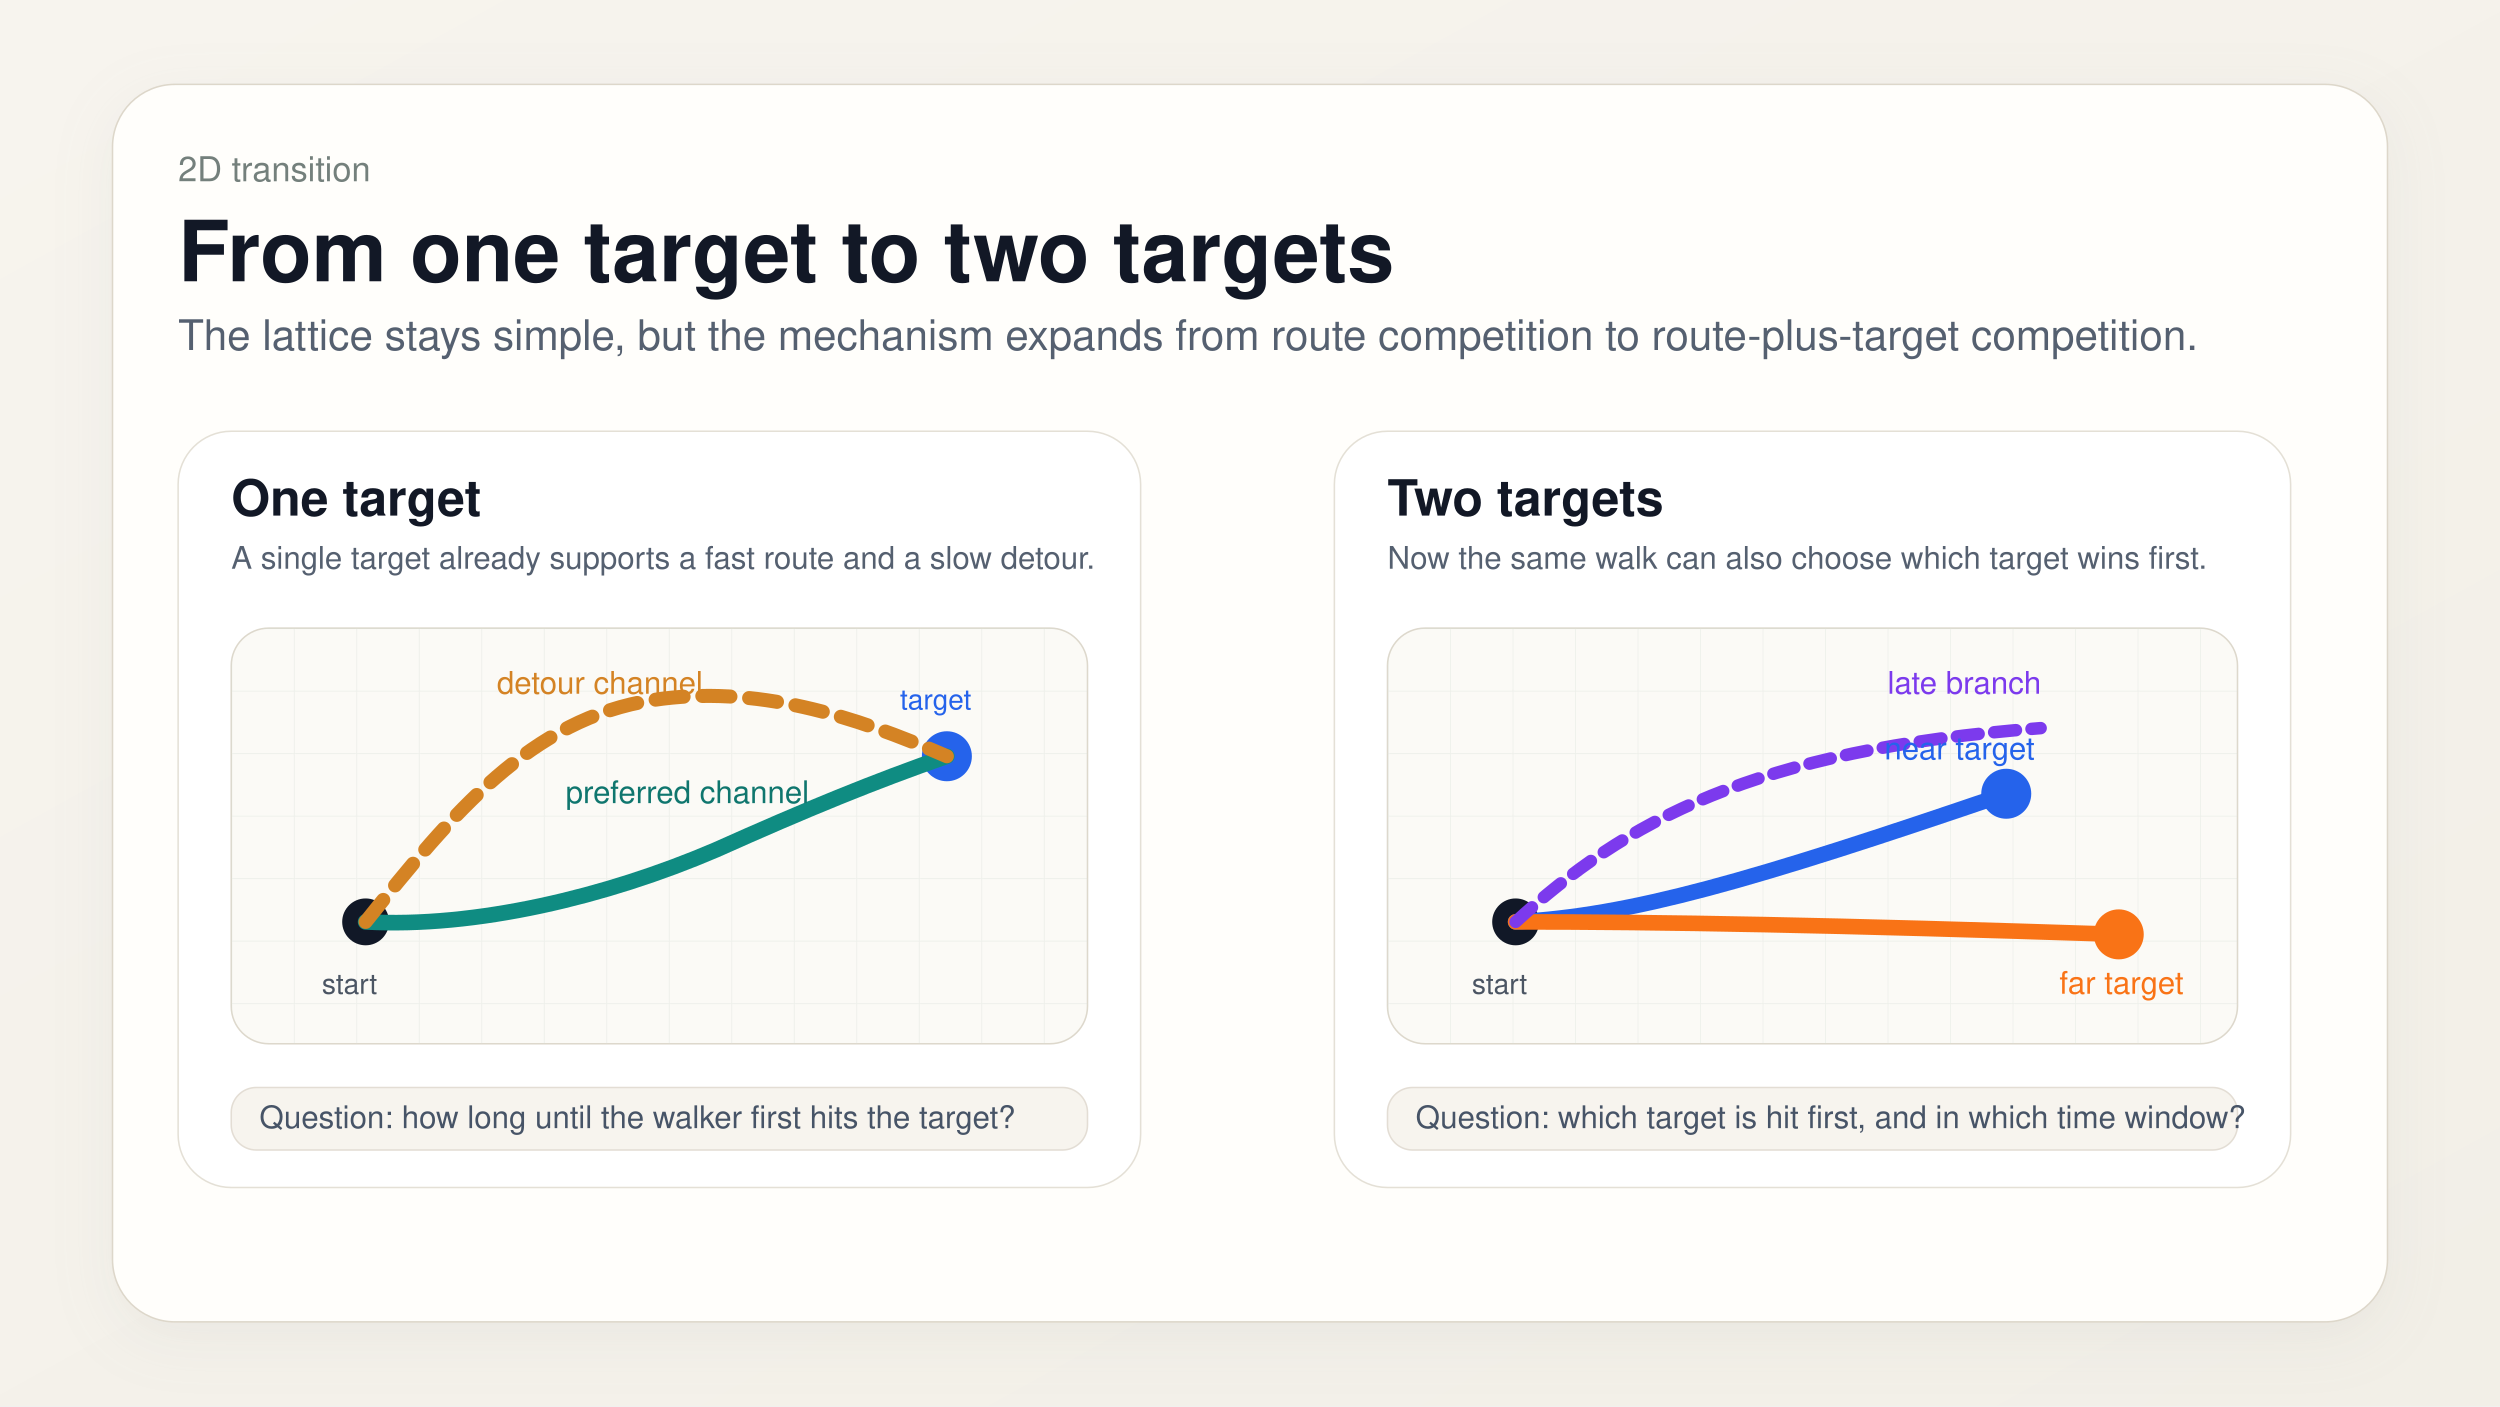
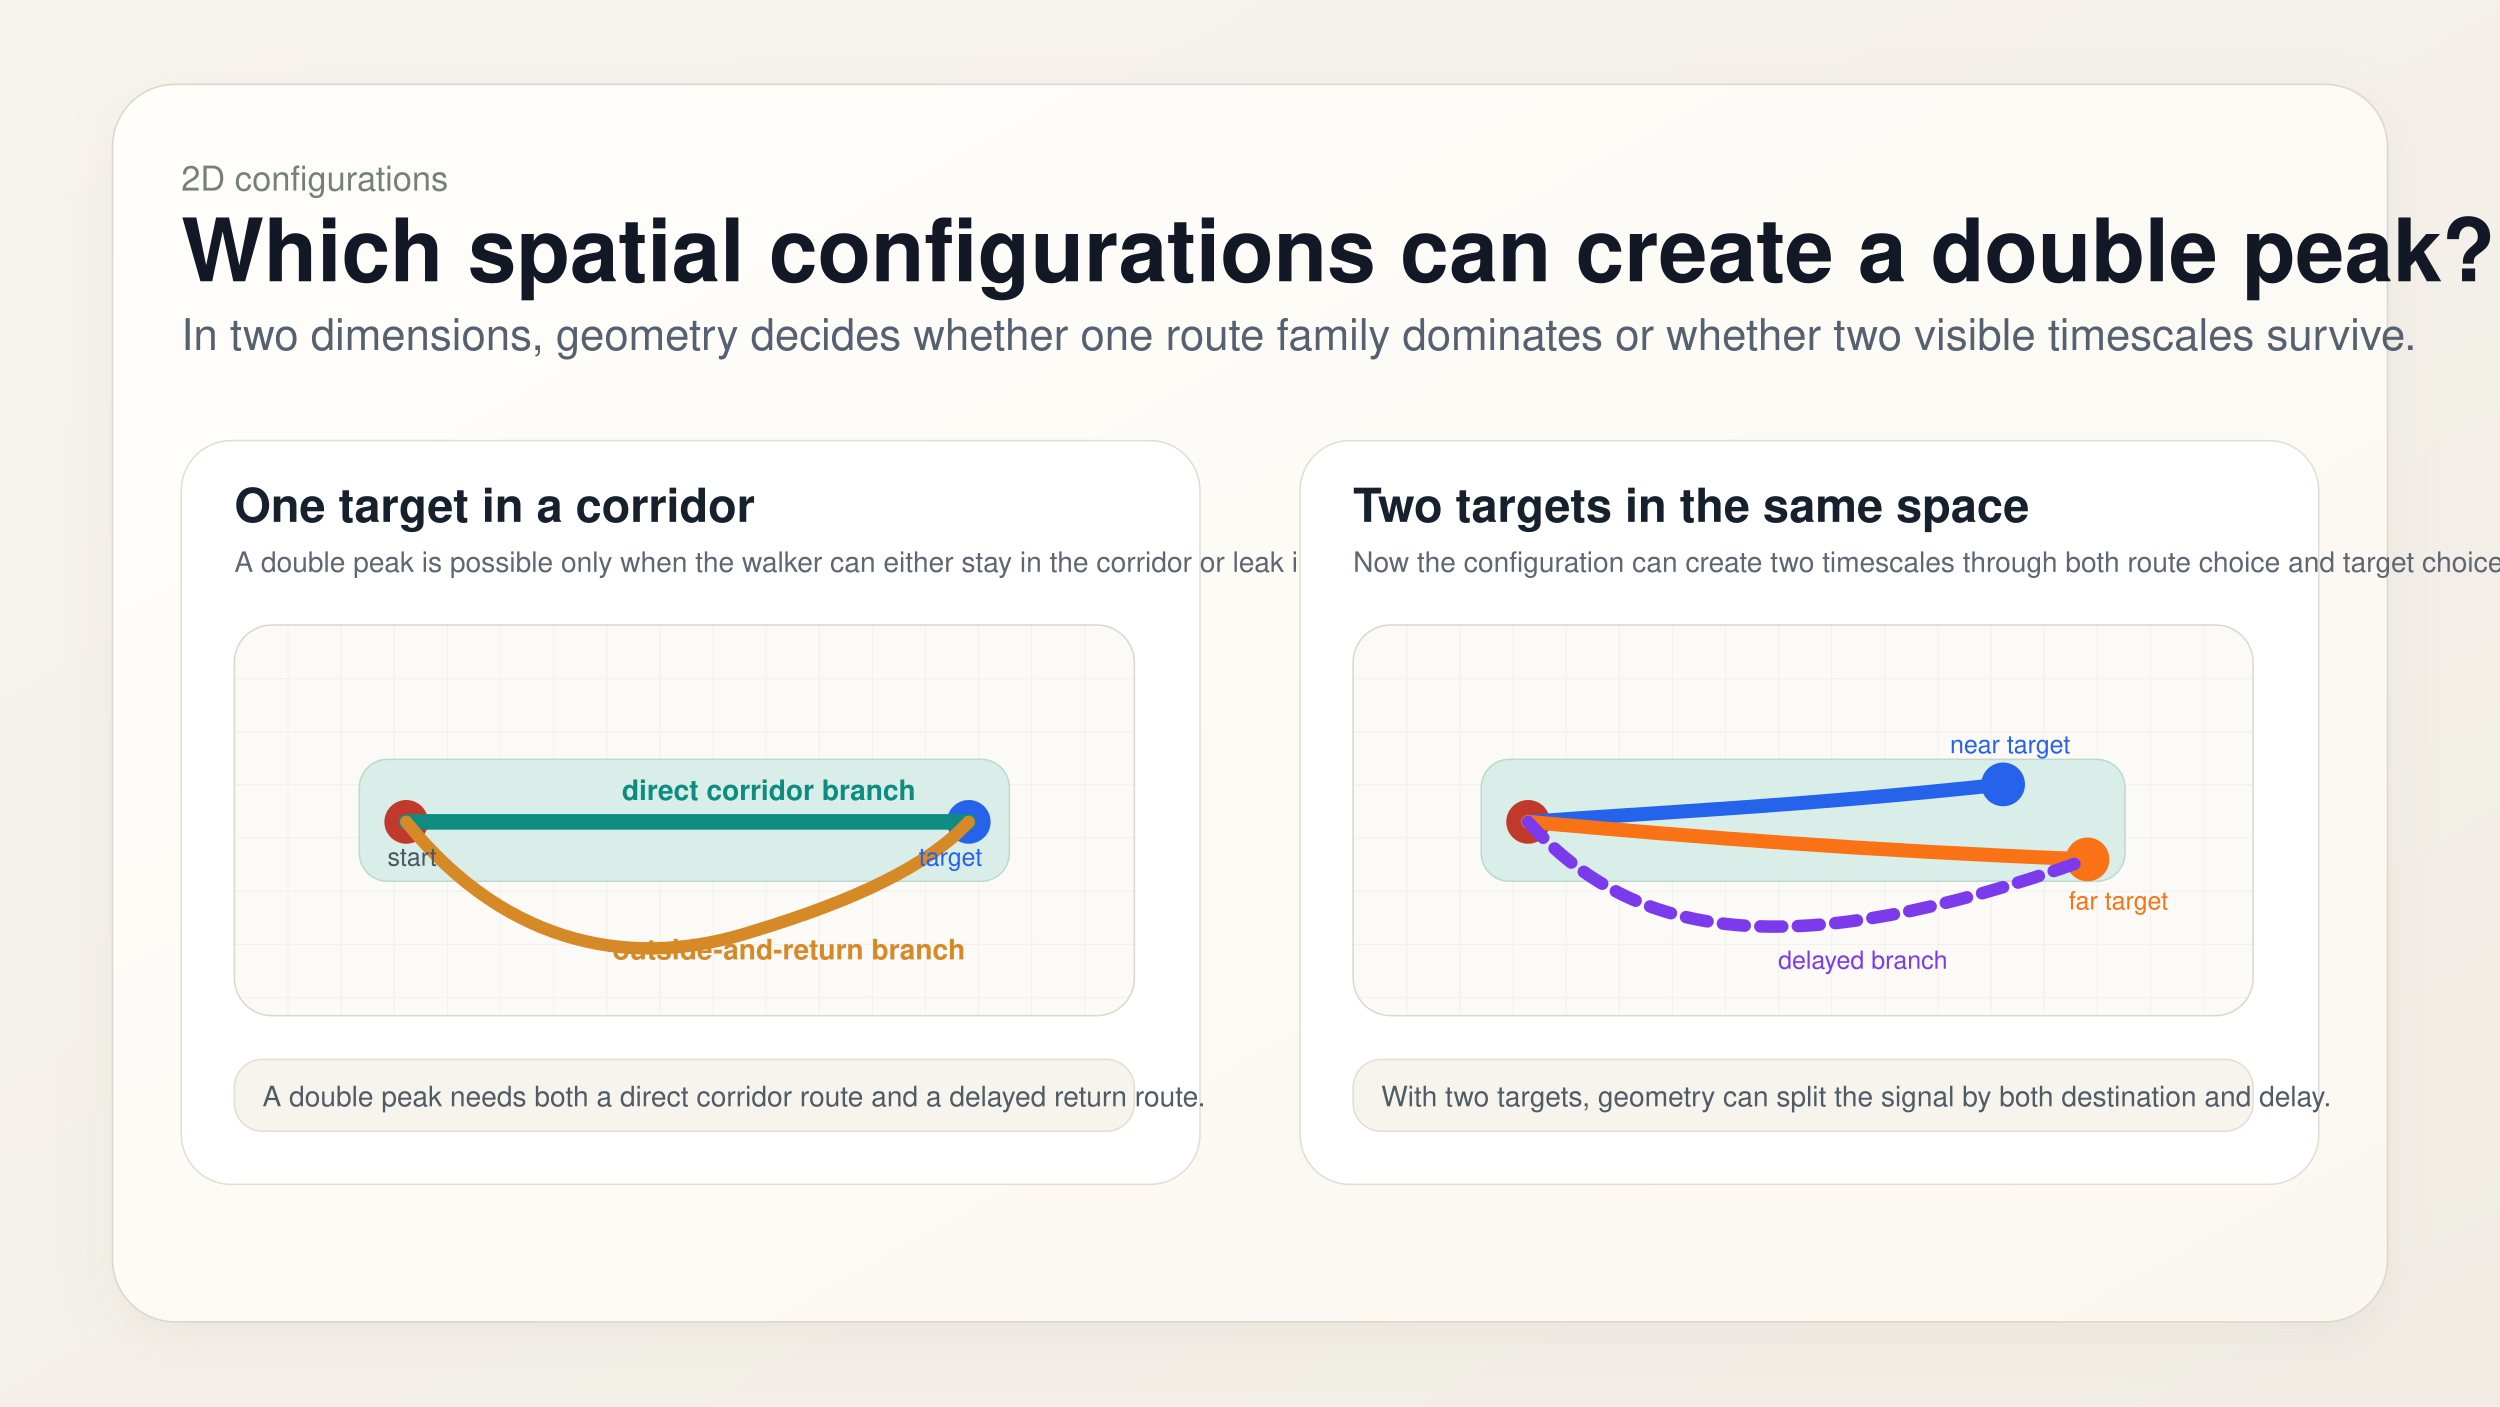
<svg xmlns="http://www.w3.org/2000/svg" width="1600" height="900" viewBox="0 0 1600 900">
  <defs>
    <linearGradient id="bg" x1="0" y1="0" x2="1" y2="1">
      <stop offset="0%" stop-color="#f7f4ee" />
-       <stop offset="100%" stop-color="#f2efe7" />
+       <stop offset="100%" stop-color="#f1ede5" />
    </linearGradient>
-     <pattern id="grid" width="40" height="40" patternUnits="userSpaceOnUse">
-       <path d="M 40 0 H 0 V 40" fill="none" stroke="#d8ddd7" stroke-opacity="0.55" stroke-width="1" />
+     <linearGradient id="card" x1="0" y1="0" x2="1" y2="1">
+       <stop offset="0%" stop-color="#fffefb" />
+       <stop offset="100%" stop-color="#faf7f0" />
+     </linearGradient>
+     <pattern id="grid" width="34" height="34" patternUnits="userSpaceOnUse">
+       <path d="M 34 0 H 0 V 34" fill="none" stroke="#d7ddd8" stroke-width="1" stroke-opacity="0.55" />
    </pattern>
    <filter id="shadow" x="-20%" y="-20%" width="140%" height="140%">
-       <feDropShadow dx="0" dy="10" stdDeviation="18" flood-color="#a8aaab" flood-opacity="0.13" />
+       <feDropShadow dx="0" dy="10" stdDeviation="16" flood-color="#aea89a" flood-opacity="0.14" />
    </filter>
  </defs>
  <rect width="1600" height="900" fill="url(#bg)" />
  <g transform="translate(72,54)">
-     <rect width="1456" height="792" rx="40" fill="#fffefb" stroke="#ddd7ca" filter="url(#shadow)" />
-     <text x="42" y="62" font-size="22" font-family="Helvetica, Arial, sans-serif" fill="#74807c">2D transition</text>
-     <text x="42" y="126" font-size="54" font-weight="700" font-family="Helvetica, Arial, sans-serif" fill="#121826">From one target to two targets</text>
-     <text x="42" y="170" font-size="27" font-family="Helvetica, Arial, sans-serif" fill="#556070">The lattice stays simple, but the mechanism expands from route competition to route-plus-target competition.</text>
-     <g transform="translate(42,222)">
-       <g transform="translate(0,0)">
-         <rect width="616" height="484" rx="34" fill="#ffffff" stroke="#e4e0d6" />
-         <text x="34" y="54" font-size="32" font-weight="700" font-family="Helvetica, Arial, sans-serif" fill="#121826">One target</text>
-         <text x="34" y="88" font-size="20" font-family="Helvetica, Arial, sans-serif" fill="#556070">A single target already supports a fast route and a slow detour.</text>
-         <g transform="translate(34,126)">
-           <rect width="548" height="266" rx="24" fill="#fbfaf6" stroke="#ddd8cc" />
-           <rect width="548" height="266" rx="24" fill="url(#grid)" opacity="0.72" />
-           <circle cx="86" cy="188" r="15" fill="#111827" />
-           <circle cx="458" cy="82" r="16" fill="#2563eb" />
-           <path d="M 86 188 C 156 192, 240 172, 310 142 C 368 116, 412 98, 458 82" fill="none" stroke="#0f8c82" stroke-width="10" stroke-linecap="round" />
-           <path d="M 86 188 C 142 118, 192 58, 270 46 C 336 36, 398 56, 458 82" fill="none" stroke="#d48324" stroke-width="9" stroke-linecap="round" stroke-dasharray="18 12" />
-           <text x="214" y="112" font-size="20" font-family="Helvetica, Arial, sans-serif" fill="#0f766e">preferred channel</text>
-           <text x="170" y="42" font-size="20" font-family="Helvetica, Arial, sans-serif" fill="#d48324">detour channel</text>
-           <text x="58" y="234" font-size="18" font-family="Helvetica, Arial, sans-serif" fill="#4b5563">start</text>
-           <text x="428" y="52" font-size="18" font-family="Helvetica, Arial, sans-serif" fill="#2563eb">target</text>
+     <rect width="1456" height="792" rx="40" fill="url(#card)" stroke="#ddd7ca" filter="url(#shadow)" />
+     <text x="44" y="68" font-size="22" font-family="Helvetica, Arial, sans-serif" fill="#75807a">2D configurations</text>
+     <text x="44" y="126" font-size="56" font-weight="700" font-family="Helvetica, Arial, sans-serif" fill="#121826">Which spatial configurations can create a double peak?</text>
+     <text x="44" y="170" font-size="28" font-family="Helvetica, Arial, sans-serif" fill="#556070">In two dimensions, geometry decides whether one route family dominates or whether two visible timescales survive.</text>
+     <g transform="translate(44,228)">
+       <g>
+         <rect width="652" height="476" rx="32" fill="#fff" stroke="#e3ddd2" />
+         <text x="34" y="52" font-size="30" font-weight="700" font-family="Helvetica, Arial, sans-serif" fill="#17202d">One target in a corridor</text>
+         <text x="34" y="84" font-size="18" font-family="Helvetica, Arial, sans-serif" fill="#5d6672">A double peak is possible only when the walker can either stay in the corridor or leak into the wider region and return later.</text>
+         <g transform="translate(34,118)">
+           <rect width="576" height="250" rx="24" fill="#fbfaf6" stroke="#ddd8cc" />
+           <rect width="576" height="250" rx="24" fill="url(#grid)" opacity="0.75" />
+           <rect x="80" y="86" width="416" height="78" rx="18" fill="#d9eee8" stroke="#bdd9d0" />
+           <circle cx="110" cy="126" r="14" fill="#c0392b" />
+           <circle cx="470" cy="126" r="14" fill="#2563eb" />
+           <path d="M 110 126 C 200 126, 286 126, 470 126" fill="none" stroke="#0f8c82" stroke-width="10" stroke-linecap="round" />
+           <path d="M 110 126 C 176 208, 258 220, 332 196 C 398 176, 444 154, 470 126" fill="none" stroke="#d58927" stroke-width="8" stroke-linecap="round" />
+           <text x="98" y="154" font-size="16" font-family="Helvetica, Arial, sans-serif" fill="#4b5563">start</text>
+           <text x="438" y="154" font-size="16" font-family="Helvetica, Arial, sans-serif" fill="#2563eb">target</text>
+           <text x="248" y="112" font-size="18" font-weight="700" font-family="Helvetica, Arial, sans-serif" fill="#0f8c82">direct corridor branch</text>
+           <text x="242" y="214" font-size="18" font-weight="700" font-family="Helvetica, Arial, sans-serif" fill="#d58927">outside-and-return branch</text>
        </g>
-         <g transform="translate(34,420)">
-           <rect width="548" height="40" rx="16" fill="#f7f4ee" stroke="#e3ddd4" />
-           <text x="18" y="26" font-size="20" font-family="Helvetica, Arial, sans-serif" fill="#475467">Question: how long until the walker first hits the target?</text>
+         <g transform="translate(34,396)">
+           <rect width="576" height="46" rx="18" fill="#f7f4ee" stroke="#e3ddd4" />
+           <text x="18" y="30" font-size="18" font-family="Helvetica, Arial, sans-serif" fill="#4f5b67">A double peak needs both a direct corridor route and a delayed return route.</text>
        </g>
      </g>
-       <g transform="translate(740,0)">
-         <rect width="612" height="484" rx="34" fill="#ffffff" stroke="#e4e0d6" />
-         <text x="34" y="54" font-size="32" font-weight="700" font-family="Helvetica, Arial, sans-serif" fill="#121826">Two targets</text>
-         <text x="34" y="88" font-size="20" font-family="Helvetica, Arial, sans-serif" fill="#556070">Now the same walk can also choose which target wins first.</text>
-         <g transform="translate(34,126)">
-           <rect width="544" height="266" rx="24" fill="#fbfaf6" stroke="#ddd8cc" />
-           <rect width="544" height="266" rx="24" fill="url(#grid)" opacity="0.72" />
-           <circle cx="82" cy="188" r="15" fill="#111827" />
-           <circle cx="396" cy="106" r="16" fill="#2563eb" />
-           <circle cx="468" cy="196" r="16" fill="#f97316" />
-           <path d="M 82 188 C 156 184, 232 162, 396 106" fill="none" stroke="#2563eb" stroke-width="10" stroke-linecap="round" />
-           <path d="M 82 188 C 176 188, 284 190, 468 196" fill="none" stroke="#f97316" stroke-width="10" stroke-linecap="round" />
-           <path d="M 82 188 C 152 124, 234 78, 418 64" fill="none" stroke="#7c3aed" stroke-width="8" stroke-linecap="round" stroke-dasharray="14 10" />
-           <text x="318" y="84" font-size="20" font-family="Helvetica, Arial, sans-serif" fill="#2563eb">near target</text>
-           <text x="430" y="234" font-size="20" font-family="Helvetica, Arial, sans-serif" fill="#f97316">far target</text>
-           <text x="320" y="42" font-size="20" font-family="Helvetica, Arial, sans-serif" fill="#7c3aed">late branch</text>
-           <text x="54" y="234" font-size="18" font-family="Helvetica, Arial, sans-serif" fill="#4b5563">start</text>
+       <g transform="translate(716,0)">
+         <rect width="652" height="476" rx="32" fill="#fff" stroke="#e3ddd2" />
+         <text x="34" y="52" font-size="30" font-weight="700" font-family="Helvetica, Arial, sans-serif" fill="#17202d">Two targets in the same space</text>
+         <text x="34" y="84" font-size="18" font-family="Helvetica, Arial, sans-serif" fill="#5d6672">Now the configuration can create two timescales through both route choice and target choice.</text>
+         <g transform="translate(34,118)">
+           <rect width="576" height="250" rx="24" fill="#fbfaf6" stroke="#ddd8cc" />
+           <rect width="576" height="250" rx="24" fill="url(#grid)" opacity="0.75" />
+           <rect x="82" y="86" width="412" height="78" rx="18" fill="#d9eee8" stroke="#bdd9d0" />
+           <circle cx="112" cy="126" r="14" fill="#c0392b" />
+           <circle cx="416" cy="102" r="14" fill="#2563eb" />
+           <circle cx="470" cy="150" r="14" fill="#f97316" />
+           <path d="M 112 126 C 192 120, 286 116, 416 102" fill="none" stroke="#2563eb" stroke-width="9" stroke-linecap="round" />
+           <path d="M 112 126 C 224 136, 322 144, 470 150" fill="none" stroke="#f97316" stroke-width="9" stroke-linecap="round" />
+           <path d="M 112 126 C 180 202, 280 218, 470 150" fill="none" stroke="#7c3aed" stroke-width="8" stroke-linecap="round" stroke-dasharray="14 10" />
+           <text x="382" y="82" font-size="16" font-family="Helvetica, Arial, sans-serif" fill="#2563eb">near target</text>
+           <text x="458" y="182" font-size="16" font-family="Helvetica, Arial, sans-serif" fill="#f97316">far target</text>
+           <text x="272" y="220" font-size="16" font-family="Helvetica, Arial, sans-serif" fill="#7c3aed">delayed branch</text>
        </g>
-         <g transform="translate(34,420)">
-           <rect width="544" height="40" rx="16" fill="#f7f4ee" stroke="#e3ddd4" />
-           <text x="18" y="26" font-size="20" font-family="Helvetica, Arial, sans-serif" fill="#475467">Question: which target is hit first, and in which time window?</text>
+         <g transform="translate(34,396)">
+           <rect width="576" height="46" rx="18" fill="#f7f4ee" stroke="#e3ddd4" />
+           <text x="18" y="30" font-size="18" font-family="Helvetica, Arial, sans-serif" fill="#4f5b67">With two targets, geometry can split the signal by both destination and delay.</text>
        </g>
      </g>
    </g>
  </g>
</svg>
